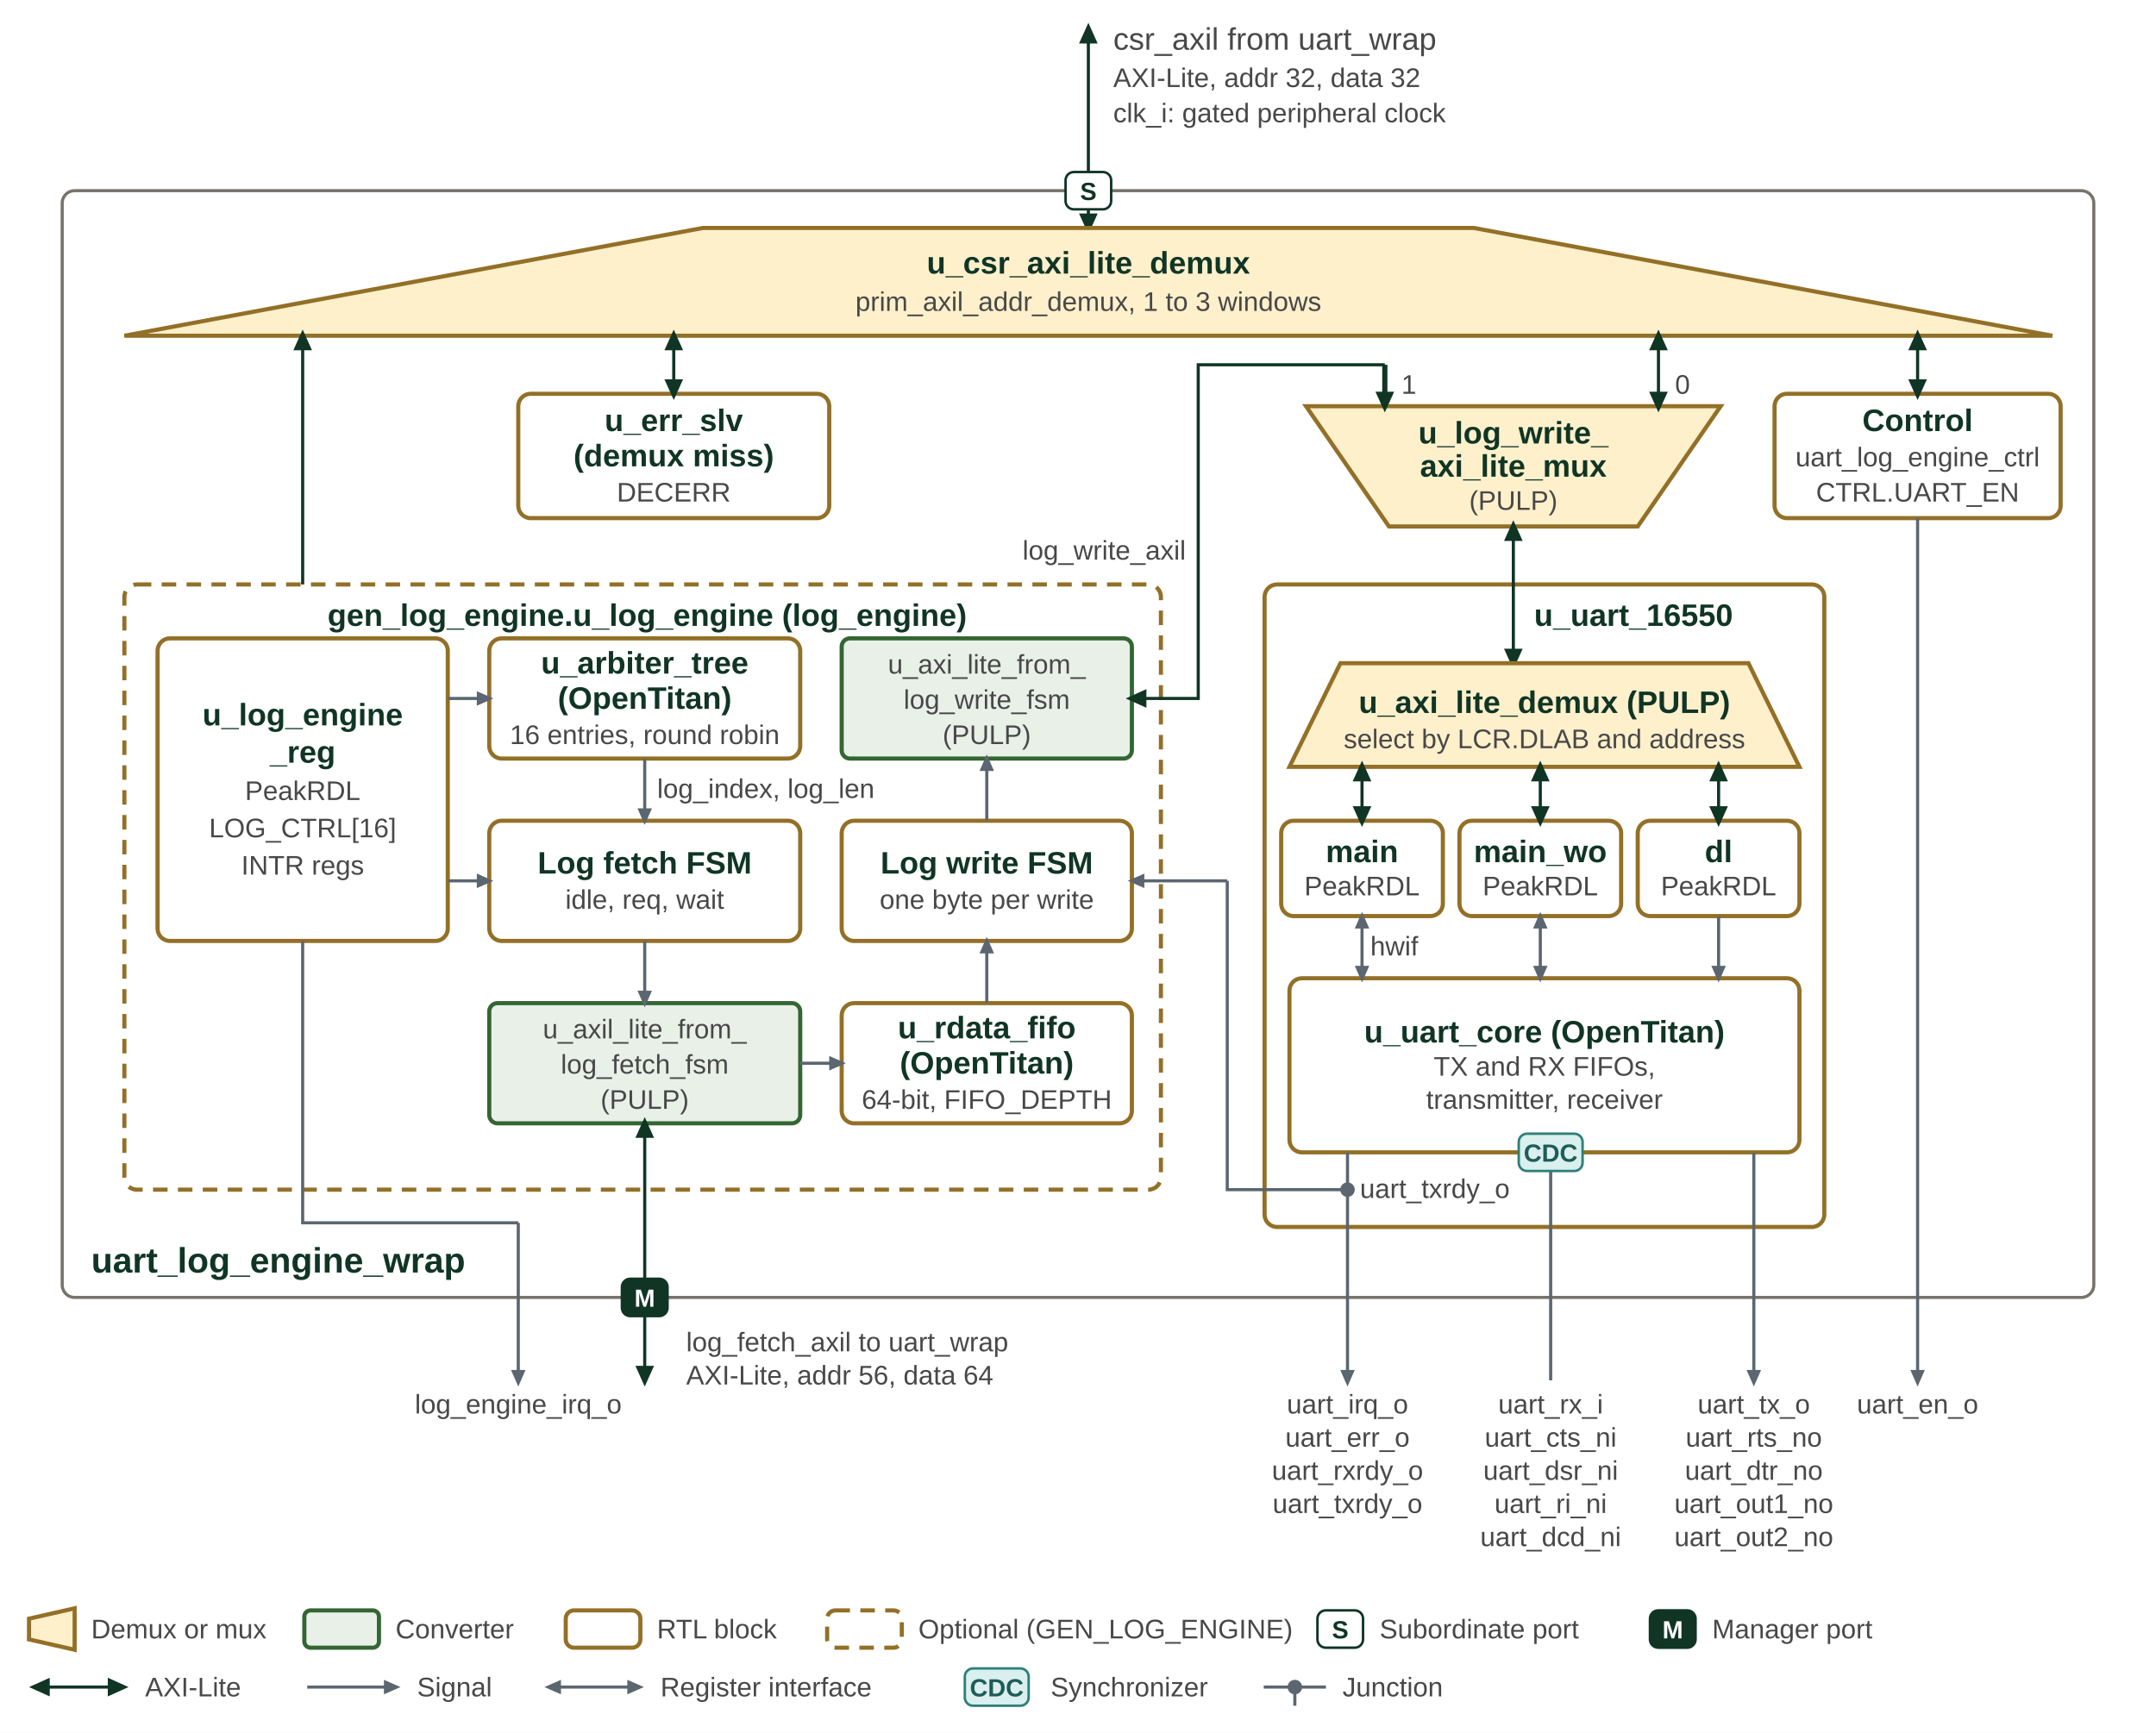
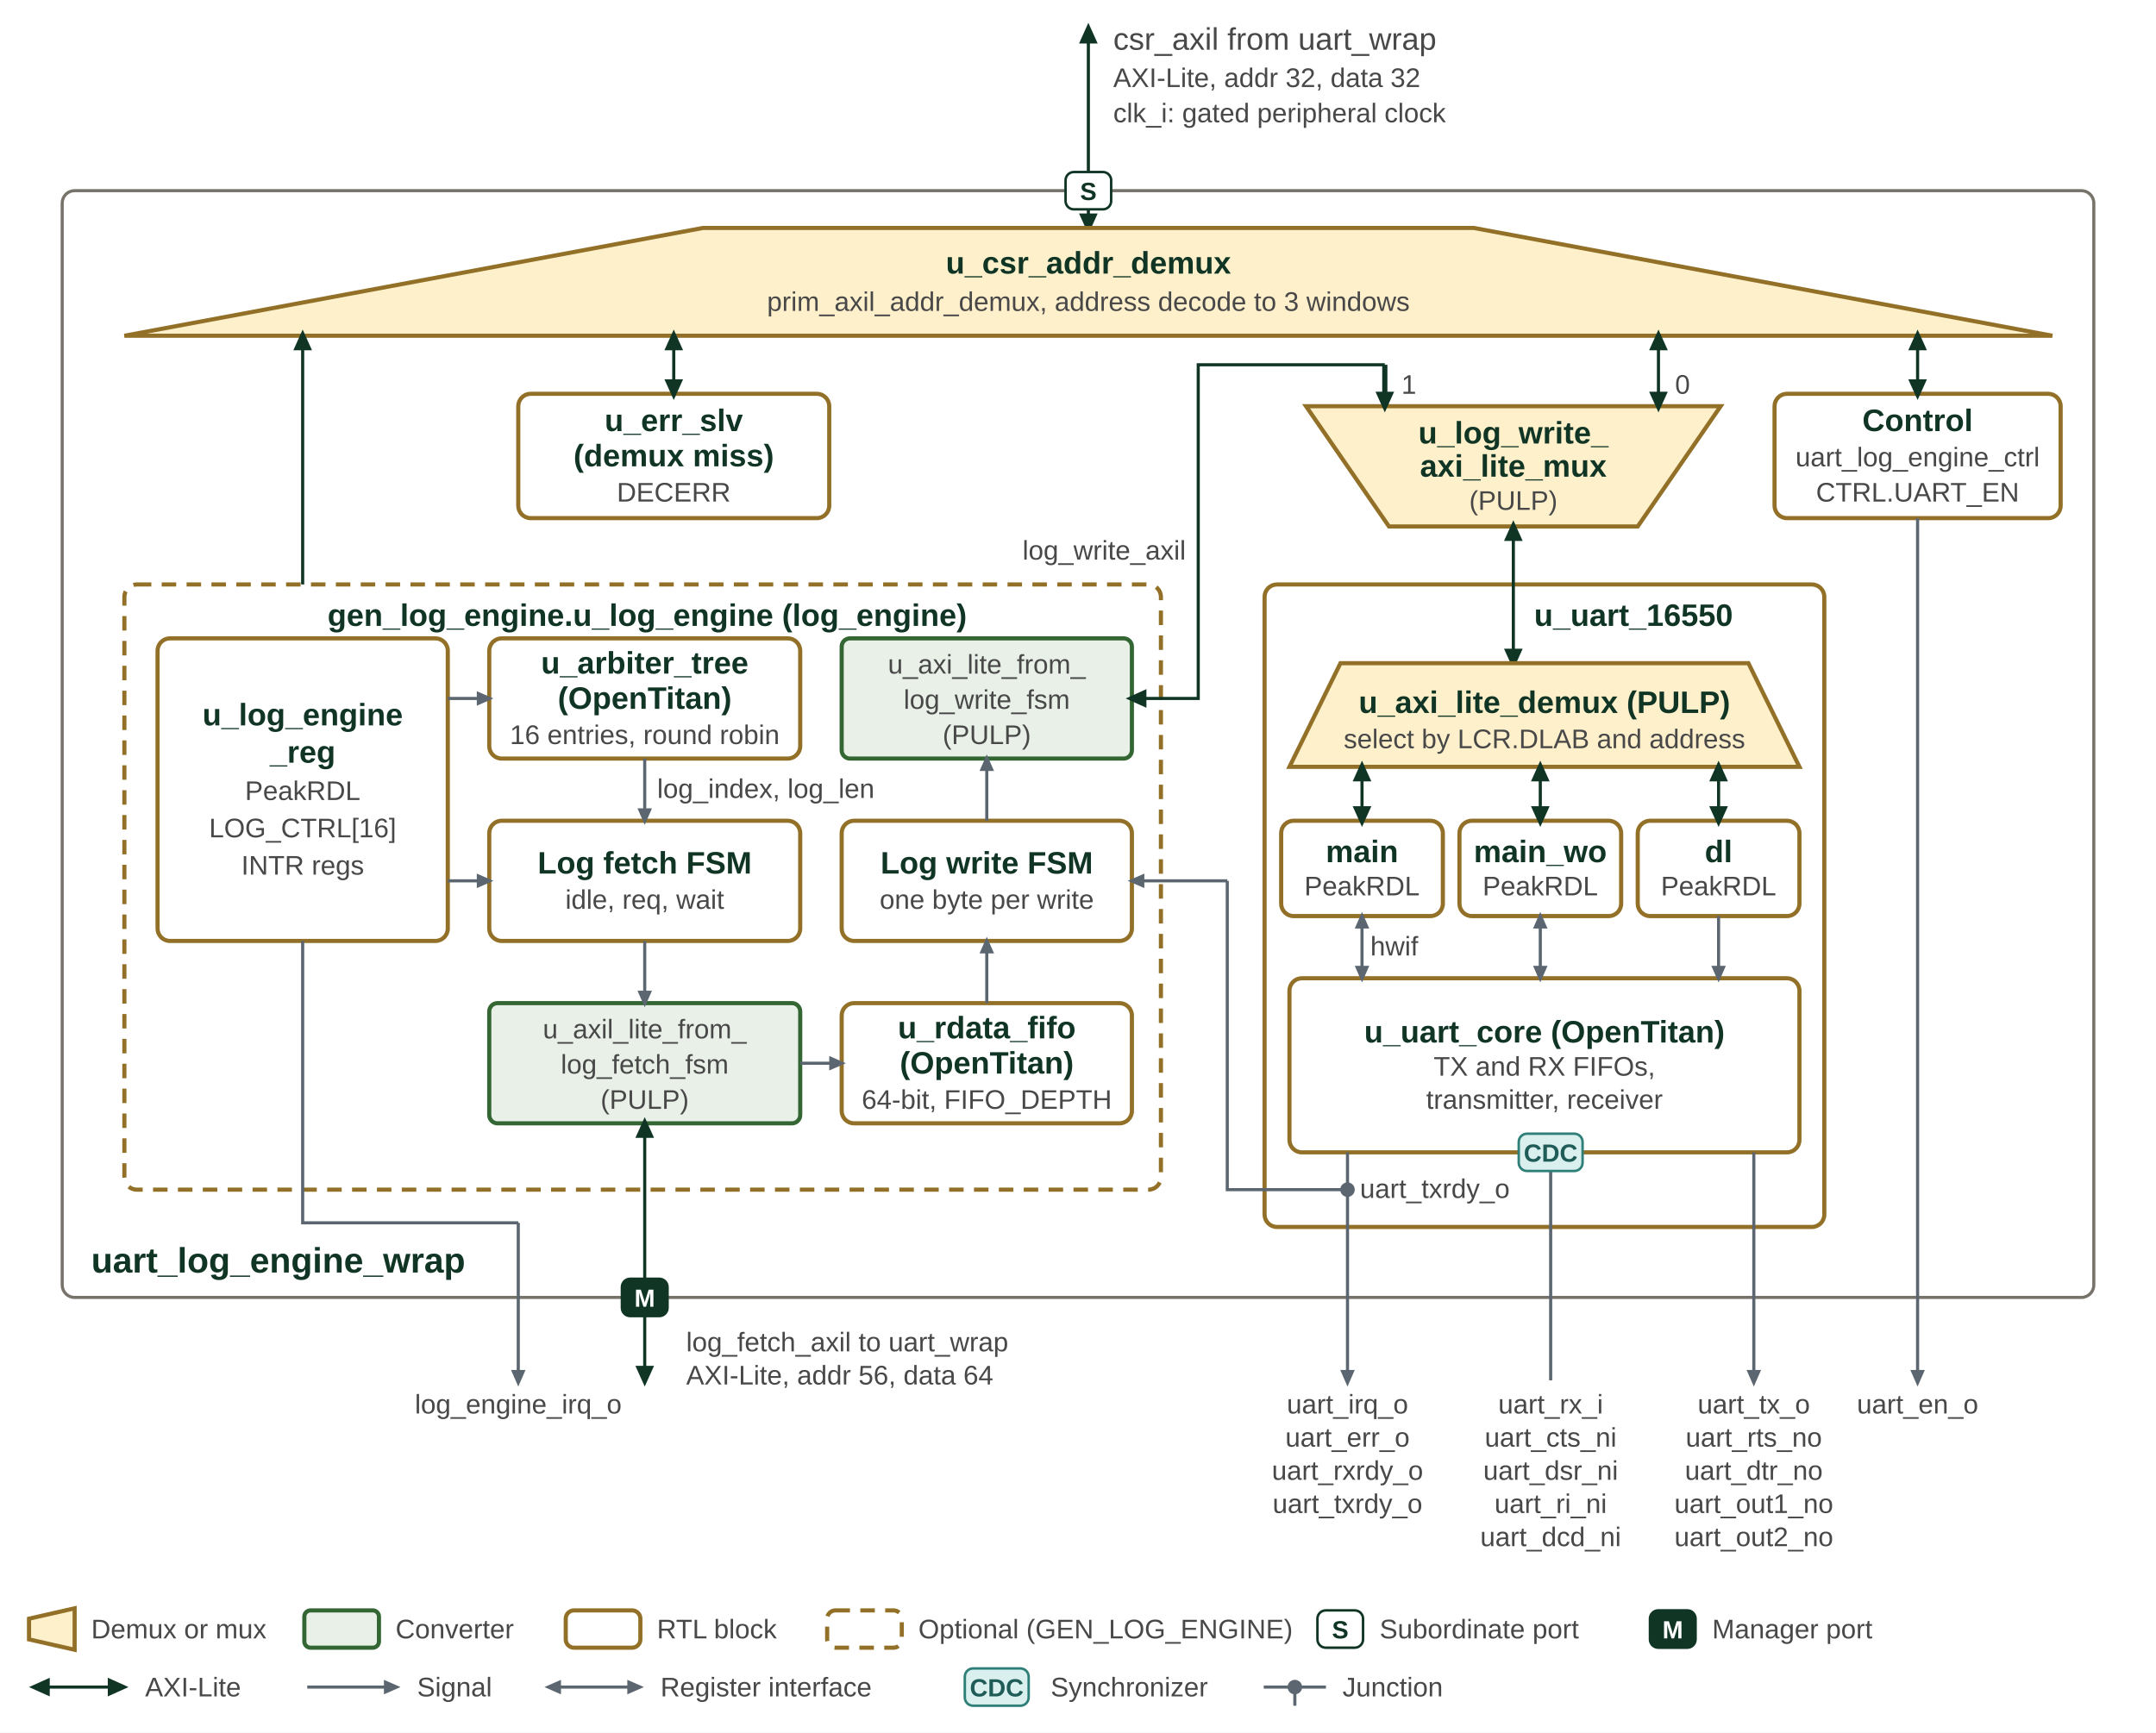
<svg xmlns="http://www.w3.org/2000/svg" width="1040" height="836" viewBox="0 0 1040 836" role="img" aria-labelledby="title desc">
  <defs>
    <marker id="ae" markerUnits="userSpaceOnUse" markerWidth="10" markerHeight="9" refX="7" refY="4.5" orient="auto">
      <path d="M0,0 L10,4.5 L0,9 Z" fill="#103525" />
    </marker>
    <marker id="as" markerUnits="userSpaceOnUse" markerWidth="10" markerHeight="9" refX="3" refY="4.5" orient="auto">
      <path d="M10,0 L0,4.5 L10,9 Z" fill="#103525" />
    </marker>
    <marker id="ge" markerUnits="userSpaceOnUse" markerWidth="8" markerHeight="7" refX="5" refY="3.5" orient="auto">
      <path d="M0,0 L8,3.5 L0,7 Z" fill="#5b6670" />
    </marker>
    <marker id="gs" markerUnits="userSpaceOnUse" markerWidth="8" markerHeight="7" refX="3" refY="3.5" orient="auto">
      <path d="M8,0 L0,3.5 L8,7 Z" fill="#5b6670" />
    </marker>
    <marker id="je" markerUnits="userSpaceOnUse" markerWidth="8" markerHeight="7" refX="5" refY="3.5" orient="auto">
      <path d="M0,0 L8,3.5 L0,7 Z" fill="#42759b" />
    </marker>
    <marker id="js" markerUnits="userSpaceOnUse" markerWidth="8" markerHeight="7" refX="3" refY="3.5" orient="auto">
      <path d="M8,0 L0,3.5 L8,7 Z" fill="#42759b" />
    </marker>
    <marker id="m-smu" markerUnits="userSpaceOnUse" markerWidth="8" markerHeight="7" refX="5" refY="3.5" orient="auto">
      <path d="M0,0 L8,3.5 L0,7 Z" fill="#103525" />
    </marker>
    <marker id="m-ref" markerUnits="userSpaceOnUse" markerWidth="8" markerHeight="7" refX="5" refY="3.5" orient="auto">
      <path d="M0,0 L8,3.5 L0,7 Z" fill="#2f7f79" />
    </marker>
    <marker id="m-per" markerUnits="userSpaceOnUse" markerWidth="8" markerHeight="7" refX="5" refY="3.5" orient="auto">
      <path d="M0,0 L8,3.5 L0,7 Z" fill="#937027" />
    </marker>
    <marker id="m-tel" markerUnits="userSpaceOnUse" markerWidth="8" markerHeight="7" refX="5" refY="3.5" orient="auto">
      <path d="M0,0 L8,3.5 L0,7 Z" fill="#664488" />
    </marker>
    <marker id="m-wdt" markerUnits="userSpaceOnUse" markerWidth="8" markerHeight="7" refX="5" refY="3.5" orient="auto">
      <path d="M0,0 L8,3.5 L0,7 Z" fill="#77736b" />
    </marker>
    <marker id="m-rosc" markerUnits="userSpaceOnUse" markerWidth="8" markerHeight="7" refX="5" refY="3.5" orient="auto">
      <path d="M0,0 L8,3.5 L0,7 Z" fill="#336633" />
    </marker>
    <marker id="m-jtag" markerUnits="userSpaceOnUse" markerWidth="8" markerHeight="7" refX="5" refY="3.5" orient="auto">
      <path d="M0,0 L8,3.5 L0,7 Z" fill="#42759b" />
    </marker>
    <marker id="m-spi" markerUnits="userSpaceOnUse" markerWidth="8" markerHeight="7" refX="5" refY="3.5" orient="auto">
      <path d="M0,0 L8,3.5 L0,7 Z" fill="#5b6670" />
    </marker>
    <marker id="m-slate" markerUnits="userSpaceOnUse" markerWidth="8" markerHeight="7" refX="5" refY="3.5" orient="auto">
      <path d="M0,0 L8,3.5 L0,7 Z" fill="#5b6670" />
    </marker>
    <marker id="m-pg" markerUnits="userSpaceOnUse" markerWidth="8" markerHeight="7" refX="5" refY="3.5" orient="auto">
      <path d="M0,0 L8,3.5 L0,7 Z" fill="#336633" />
    </marker>
    <style>
text { font-family: Arial, sans-serif; font-size: 15px; fill: #484848; }
.t { fill: #484848; }
.b { font-size: 17px; font-weight: bold; fill: #103525; }
.bs { font-size: 15px; font-weight: bold; fill: #103525; }
.h { font-size: 22px; font-weight: bold; fill: #103525; }
.s { font-size: 13px; fill: #484848; }
.si { font-size: 13px; font-style: italic; fill: #484848; }
.pmt { font-size: 12px; font-weight: bold; fill: #ffffff; }
.pst { font-size: 12px; font-weight: bold; fill: #103525; }
.pjt { font-size: 12px; font-weight: bold; fill: #1d4b6e; }
.pct { font-size: 12px; font-weight: bold; fill: #1f5c57; }
.pm { fill: #103525; stroke: #103525; stroke-width: 1.2; }
.ps { fill: #ffffff; stroke: #103525; stroke-width: 1.2; }
.pj { fill: #e8f3ff; stroke: #42759b; stroke-width: 1.2; }
.pc { fill: #d9f0ee; stroke: #2f7f79; stroke-width: 1.2; }
.smu { fill: #ffffff; stroke: #77736b; stroke-width: 1.5; }
.network { fill: #e8f0e8; stroke: #336633; stroke-width: 2; }
.fabric { fill: #fff0cc; stroke: #937027; stroke-width: 2; }
.core { fill: #ffffff; stroke: #937027; stroke-width: 2; }
.future { fill: #ffffff; stroke: #937027; stroke-width: 2; }
.nostroke { stroke: none; }
.fut { fill: none; stroke-dasharray: 7 5; }
.opt { stroke-dasharray: 7 5; }
.hatch { fill: none; stroke: #103525; stroke-opacity: 0.16; stroke-width: 1.2; }
.external { fill: #f2f2f2; stroke: #77736b; stroke-width: 1.5; }
.axi { fill: none; stroke: #103525; stroke-width: 2.5; marker-start: url(#as); marker-end: url(#ae); }
.axio { fill: none; stroke: #103525; stroke-width: 2.5; stroke-dasharray: 8 5; marker-start: url(#as); marker-end: url(#ae); }
.sig { fill: none; stroke: #5b6670; stroke-width: 1.5; marker-start: url(#gs); marker-end: url(#ge); }
.sigo { fill: none; stroke: #5b6670; stroke-width: 1.5; marker-end: url(#ge); }
.jtag { fill: none; stroke: #42759b; stroke-width: 1.8; marker-end: url(#je); }
.jtagb { fill: none; stroke: #42759b; stroke-width: 1.8; marker-start: url(#js); marker-end: url(#je); }
.sigplain { fill: none; stroke: #5b6670; stroke-width: 1.5; }
.n-smu { fill: none; stroke: #103525; stroke-width: 2.5; }
.a-smu { fill: none; stroke: #103525; stroke-width: 2.5; marker-end: url(#m-smu); }
.n-ref { fill: none; stroke: #2f7f79; stroke-width: 1.8; }
.a-ref { fill: none; stroke: #2f7f79; stroke-width: 1.8; marker-end: url(#m-ref); }
.n-per { fill: none; stroke: #937027; stroke-width: 1.8; }
.a-per { fill: none; stroke: #937027; stroke-width: 1.8; marker-end: url(#m-per); }
.n-tel { fill: none; stroke: #664488; stroke-width: 1.8; }
.a-tel { fill: none; stroke: #664488; stroke-width: 1.8; marker-end: url(#m-tel); }
.n-wdt { fill: none; stroke: #77736b; stroke-width: 1.8; }
.a-wdt { fill: none; stroke: #77736b; stroke-width: 1.8; marker-end: url(#m-wdt); }
.n-rosc { fill: none; stroke: #336633; stroke-width: 1.8; }
.a-rosc { fill: none; stroke: #336633; stroke-width: 1.8; marker-end: url(#m-rosc); }
.n-jtag { fill: none; stroke: #42759b; stroke-width: 1.8; }
.a-jtag { fill: none; stroke: #42759b; stroke-width: 1.8; marker-end: url(#m-jtag); }
.n-spi { fill: none; stroke: #5b6670; stroke-width: 1.8; }
.a-spi { fill: none; stroke: #5b6670; stroke-width: 1.8; marker-end: url(#m-spi); }
.n-slate { fill: none; stroke: #5b6670; stroke-width: 1.8; }
.a-slate { fill: none; stroke: #5b6670; stroke-width: 1.8; marker-end: url(#m-slate); }
.n-pg { fill: none; stroke: #336633; stroke-width: 1.8; }
.a-pg { fill: none; stroke: #336633; stroke-width: 1.8; marker-end: url(#m-pg); }
.axil { fill: none; stroke: #103525; stroke-width: 1.5; marker-start: url(#as); marker-end: url(#ae); }
.sigd { fill: none; stroke: #5b6670; stroke-width: 1.5; stroke-dasharray: 5 4; marker-end: url(#ge); }
.axin { fill: none; stroke: #103525; stroke-width: 2.5; }
.axis { fill: none; stroke: #103525; stroke-width: 2.5; marker-start: url(#as); }
.axie { fill: none; stroke: #103525; stroke-width: 2.5; marker-end: url(#ae); }
.axiln { fill: none; stroke: #103525; stroke-width: 1.5; }
</style>
  </defs>
  <rect width="1040" height="836" fill="#ffffff" />
  <rect class="smu" x="30" y="92" width="980" height="534" rx="6" />
  <text class="t" x="537" y="24" text-anchor="start">csr_axil from uart_wrap</text>
  <text class="s" x="537" y="42" text-anchor="start">AXI-Lite, addr 32, data 32</text>
  <text class="s" x="537" y="59" text-anchor="start">clk_i: gated peripheral clock</text>
  <path class="axil" d="M525,14 L525,110" />
  <path class="fabric" d="M339,110 L711,110 L990,162 L60,162 Z" />
-   <text class="bs" x="525" y="132" text-anchor="middle">u_csr_axi_lite_demux</text>
-   <text class="s" x="525" y="150" text-anchor="middle">prim_axil_addr_demux, 1 to 3 windows</text>
+   <text class="bs" x="525" y="132" text-anchor="middle">u_csr_addr_demux</text>
+   <text class="s" x="525" y="150" text-anchor="middle">prim_axil_addr_demux, address decode to 3 windows</text>
  <rect class="core" x="250" y="190" width="150" height="60" rx="6" />
  <text class="bs" x="325" y="208" text-anchor="middle">u_err_slv</text>
  <text class="bs" x="325" y="225" text-anchor="middle">(demux miss)</text>
  <text class="s" x="325" y="242" text-anchor="middle">DECERR</text>
  <rect class="core" x="856" y="190" width="138" height="60" rx="6" />
  <text class="bs" x="925" y="208" text-anchor="middle">Control</text>
  <text class="s" x="925" y="225" text-anchor="middle">uart_log_engine_ctrl</text>
  <text class="s" x="925" y="242" text-anchor="middle">CTRL.UART_EN</text>
  <path class="fabric" d="M630,196 L830,196 L790,254 L670,254 Z" />
  <text class="bs" x="730" y="214" text-anchor="middle">u_log_write_</text>
  <text class="bs" x="730" y="230" text-anchor="middle">axi_lite_mux</text>
  <text class="s" x="730" y="246" text-anchor="middle">(PULP)</text>
  <text class="s" x="676" y="190" text-anchor="start">1</text>
  <text class="s" x="808" y="190" text-anchor="start">0</text>
  <path class="axil" d="M146,162 L146,308" />
  <path class="axil" d="M325,162 L325,190" />
  <path class="axil" d="M800,162 L800,196" />
  <path class="axil" d="M925,162 L925,190" />
  <rect class="core opt" x="60" y="282" width="500" height="292" rx="6" />
  <text class="bs" x="158" y="302" text-anchor="start">gen_log_engine.u_log_engine (log_engine)</text>
  <rect class="core" x="76" y="308" width="140" height="146" rx="6" />
  <text class="bs" x="146" y="350" text-anchor="middle">u_log_engine</text>
  <text class="bs" x="146" y="368" text-anchor="middle">_reg</text>
  <text class="s" x="146" y="386" text-anchor="middle">PeakRDL</text>
  <text class="s" x="146" y="404" text-anchor="middle">LOG_CTRL[16]</text>
  <text class="s" x="146" y="422" text-anchor="middle">INTR regs</text>
  <rect class="core" x="236" y="308" width="150" height="58" rx="6" />
  <text class="bs" x="311" y="325" text-anchor="middle">u_arbiter_tree</text>
  <text class="bs" x="311" y="342" text-anchor="middle">(OpenTitan)</text>
  <text class="s" x="311" y="359" text-anchor="middle">16 entries, round robin</text>
  <rect class="core" x="236" y="396" width="150" height="58" rx="6" />
  <text class="bs" x="311" y="421.5" text-anchor="middle">Log fetch FSM</text>
  <text class="s" x="311" y="438.5" text-anchor="middle">idle, req, wait</text>
  <rect class="network" x="236" y="484" width="150" height="58" rx="4" />
  <text class="s" x="311" y="501" text-anchor="middle">u_axil_lite_from_</text>
  <text class="s" x="311" y="518" text-anchor="middle">log_fetch_fsm</text>
  <text class="s" x="311" y="535" text-anchor="middle">(PULP)</text>
  <rect class="network" x="406" y="308" width="140" height="58" rx="4" />
  <text class="s" x="476" y="325" text-anchor="middle">u_axi_lite_from_</text>
  <text class="s" x="476" y="342" text-anchor="middle">log_write_fsm</text>
  <text class="s" x="476" y="359" text-anchor="middle">(PULP)</text>
  <rect class="core" x="406" y="396" width="140" height="58" rx="6" />
  <text class="bs" x="476" y="421.5" text-anchor="middle">Log write FSM</text>
  <text class="s" x="476" y="438.5" text-anchor="middle">one byte per write</text>
  <rect class="core" x="406" y="484" width="140" height="58" rx="6" />
  <text class="bs" x="476" y="501" text-anchor="middle">u_rdata_fifo</text>
  <text class="bs" x="476" y="518" text-anchor="middle">(OpenTitan)</text>
  <text class="s" x="476" y="535" text-anchor="middle">64-bit, FIFO_DEPTH</text>
  <path class="sigo" d="M216,337.0 L235,337.0" />
  <path class="sigo" d="M216,425.0 L235,425.0" />
  <path class="sigo" d="M311.0,366 L311.0,395" />
  <text class="s" x="317" y="385" text-anchor="start">log_index, log_len</text>
  <path class="sigo" d="M311.0,454 L311.0,483" />
  <path class="sigo" d="M386,513.0 L405,513.0" />
  <path class="sigo" d="M476.0,484 L476.0,455" />
  <path class="sigo" d="M476.0,396 L476.0,367" />
  <path class="axil" d="M311.0,542 L311.0,666" />
  <path class="axiln" d="M546,337.0 L578,337.0 L578,176 L668,176" />
  <path class="axie" d="M668,176 L668,196" />
  <path class="axis" d="M546,337.0 L547,337.0" />
  <text class="s" x="572" y="270" text-anchor="end">log_write_axil</text>
  <path class="sigplain" d="M146.0,454 L146.0,590 L250,590" />
  <path class="sigo" d="M250,590 L250,666" />
  <rect class="core" x="610" y="282" width="270" height="310" rx="6" />
  <path class="axil" d="M730.0,254 L730.0,320" />
  <text class="bs" x="740" y="302" text-anchor="start">u_uart_16550</text>
  <path class="fabric" d="M646.6,320 L843.4,320 L868,370 L622,370 Z" />
  <text class="bs" x="745" y="344" text-anchor="middle">u_axi_lite_demux (PULP)</text>
  <text class="s" x="745" y="361" text-anchor="middle">select by LCR.DLAB and address</text>
  <rect class="core" x="618" y="396" width="78" height="46" rx="6" />
  <text class="bs" x="657" y="416" text-anchor="middle">main</text>
  <text class="s" x="657" y="432" text-anchor="middle">PeakRDL</text>
  <path class="axil" d="M657,370 L657,396" />
  <rect class="core" x="704" y="396" width="78" height="46" rx="6" />
  <text class="bs" x="743" y="416" text-anchor="middle">main_wo</text>
  <text class="s" x="743" y="432" text-anchor="middle">PeakRDL</text>
  <path class="axil" d="M743,370 L743,396" />
  <rect class="core" x="790" y="396" width="78" height="46" rx="6" />
  <text class="bs" x="829" y="416" text-anchor="middle">dl</text>
  <text class="s" x="829" y="432" text-anchor="middle">PeakRDL</text>
  <path class="axil" d="M829,370 L829,396" />
  <rect class="core" x="622" y="472" width="246" height="84" rx="6" />
  <text class="bs" x="745" y="503" text-anchor="middle">u_uart_core (OpenTitan)</text>
  <text class="s" x="745" y="519" text-anchor="middle">TX and RX FIFOs,</text>
  <text class="s" x="745" y="535" text-anchor="middle">transmitter, receiver</text>
  <path class="sig" d="M657,443 L657,471" />
  <path class="sig" d="M743,443 L743,471" />
  <path class="sigo" d="M829,442 L829,471" />
  <text class="s" x="661" y="461" text-anchor="start">hwif</text>
  <path class="sigo" d="M650,556 L650,666" />
  <text class="s" x="650" y="682" text-anchor="middle">uart_irq_o</text>
  <text class="s" x="650" y="698" text-anchor="middle">uart_err_o</text>
  <text class="s" x="650" y="714" text-anchor="middle">uart_rxrdy_o</text>
  <text class="s" x="650" y="730" text-anchor="middle">uart_txrdy_o</text>
  <path class="sigo" d="M748,666 L748,557" />
  <text class="s" x="748" y="682" text-anchor="middle">uart_rx_i</text>
  <text class="s" x="748" y="698" text-anchor="middle">uart_cts_ni</text>
  <text class="s" x="748" y="714" text-anchor="middle">uart_dsr_ni</text>
  <text class="s" x="748" y="730" text-anchor="middle">uart_ri_ni</text>
  <text class="s" x="748" y="746" text-anchor="middle">uart_dcd_ni</text>
  <path class="sigo" d="M846,556 L846,666" />
  <text class="s" x="846" y="682" text-anchor="middle">uart_tx_o</text>
  <text class="s" x="846" y="698" text-anchor="middle">uart_rts_no</text>
  <text class="s" x="846" y="714" text-anchor="middle">uart_dtr_no</text>
  <text class="s" x="846" y="730" text-anchor="middle">uart_out1_no</text>
  <text class="s" x="846" y="746" text-anchor="middle">uart_out2_no</text>
  <circle cx="650" cy="574" r="3.5" fill="#5b6670" />
  <path class="sigplain" d="M650,574 L592,574 L592,425.0" />
  <path class="sigo" d="M592,425.0 L547,425.0" />
  <text class="s" x="656" y="578" text-anchor="start">uart_txrdy_o</text>
  <path class="sigo" d="M925,250 L925,666" />
  <text class="s" x="250" y="682" text-anchor="middle">log_engine_irq_o</text>
  <text class="s" x="331" y="652" text-anchor="start">log_fetch_axil to uart_wrap</text>
  <text class="s" x="331" y="668" text-anchor="start">AXI-Lite, addr 56, data 64</text>
  <text class="s" x="925" y="682" text-anchor="middle">uart_en_o</text>
  <text class="b" x="44" y="614" text-anchor="start">uart_log_engine_wrap</text>
  <path class="fabric" d="M14,781 L36,776 L36,796 L14,791 Z" />
  <text class="s" x="44" y="790.5" text-anchor="start">Demux or mux</text>
  <rect class="network" x="146.8" y="777" width="36" height="18" rx="3" />
  <text class="s" x="190.8" y="790.5" text-anchor="start">Converter</text>
  <rect class="core" x="272.9" y="777" width="36" height="18" rx="4" />
  <text class="s" x="316.9" y="790.5" text-anchor="start">RTL block</text>
  <rect class="core opt" x="399" y="777" width="36" height="18" rx="4" />
  <text class="s" x="443" y="790.5" text-anchor="start">Optional (GEN_LOG_ENGINE)</text>
  <text class="s" x="665.5" y="790.5" text-anchor="start">Subordinate port</text>
  <text class="s" x="825.9" y="790.5" text-anchor="start">Manager port</text>
  <path class="axil" d="M17,814 L59,814" />
  <text class="s" x="70" y="818.5" text-anchor="start">AXI-Lite</text>
  <path class="sigo" d="M148.2,814 L190.2,814" />
  <text class="s" x="201.2" y="818.5" text-anchor="start">Signal</text>
  <path class="sig" d="M265.6,814 L307.6,814" />
  <text class="s" x="318.6" y="818.5" text-anchor="start">Register interface</text>
  <text class="s" x="506.8" y="818.5" text-anchor="start">Synchronizer</text>
  <path class="sigplain" d="M609.6,814 L639.6,814 M624.6,814 L624.6,823" />
  <circle cx="624.6" cy="814" r="3.5" fill="#5b6670" />
  <text class="s" x="647.6" y="818.5" text-anchor="start">Junction</text>
  <rect class="ps" x="514.0" y="83.0" width="22" height="18" rx="4" />
  <text class="pst" x="525" y="96.5" text-anchor="middle">S</text>
  <rect class="pm" x="300.0" y="617.0" width="22" height="18" rx="4" />
  <text class="pmt" x="311" y="630.5" text-anchor="middle">M</text>
  <rect class="pc" x="732.6" y="547.0" width="30.8" height="18" rx="4" />
  <text class="pct" x="748" y="560.5" text-anchor="middle">CDC</text>
  <rect class="ps" x="635.5" y="777.0" width="22" height="18" rx="4" />
  <text class="pst" x="646.5" y="790.5" text-anchor="middle">S</text>
  <rect class="pm" x="795.9" y="777.0" width="22" height="18" rx="4" />
  <text class="pmt" x="806.9" y="790.5" text-anchor="middle">M</text>
  <rect class="pc" x="465.4" y="805.0" width="30.8" height="18" rx="4" />
  <text class="pct" x="480.8" y="818.5" text-anchor="middle">CDC</text>
</svg>
